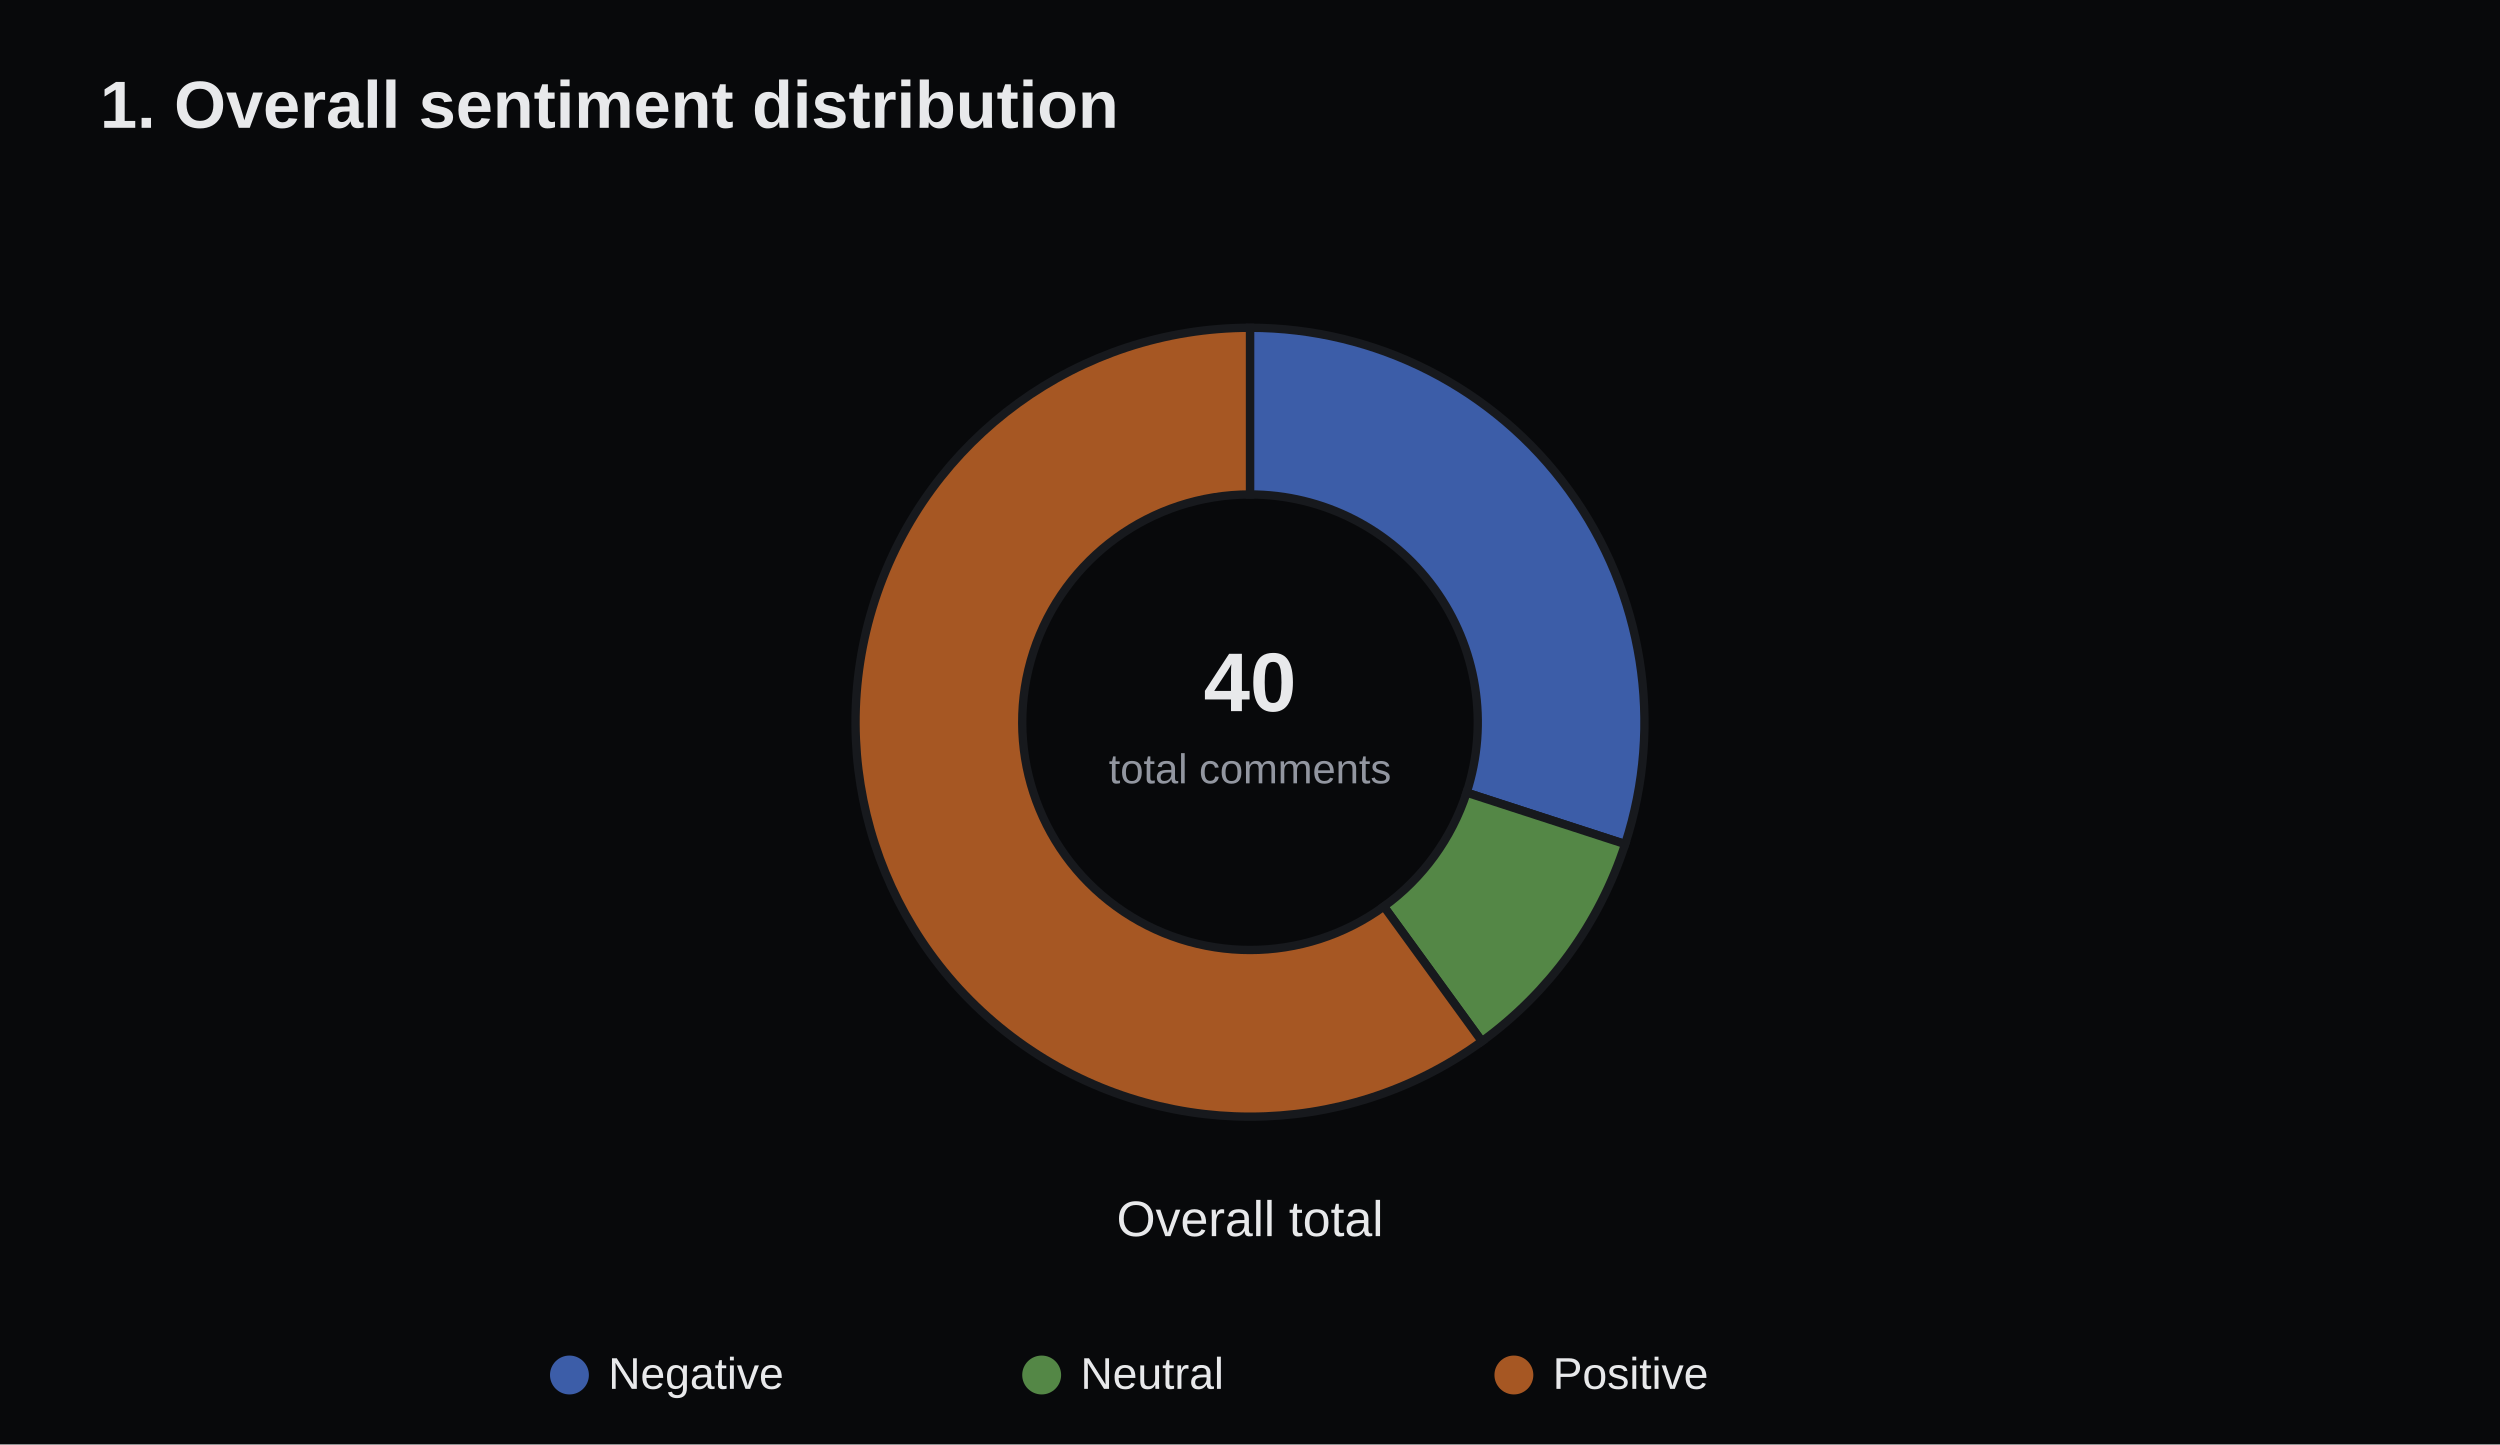
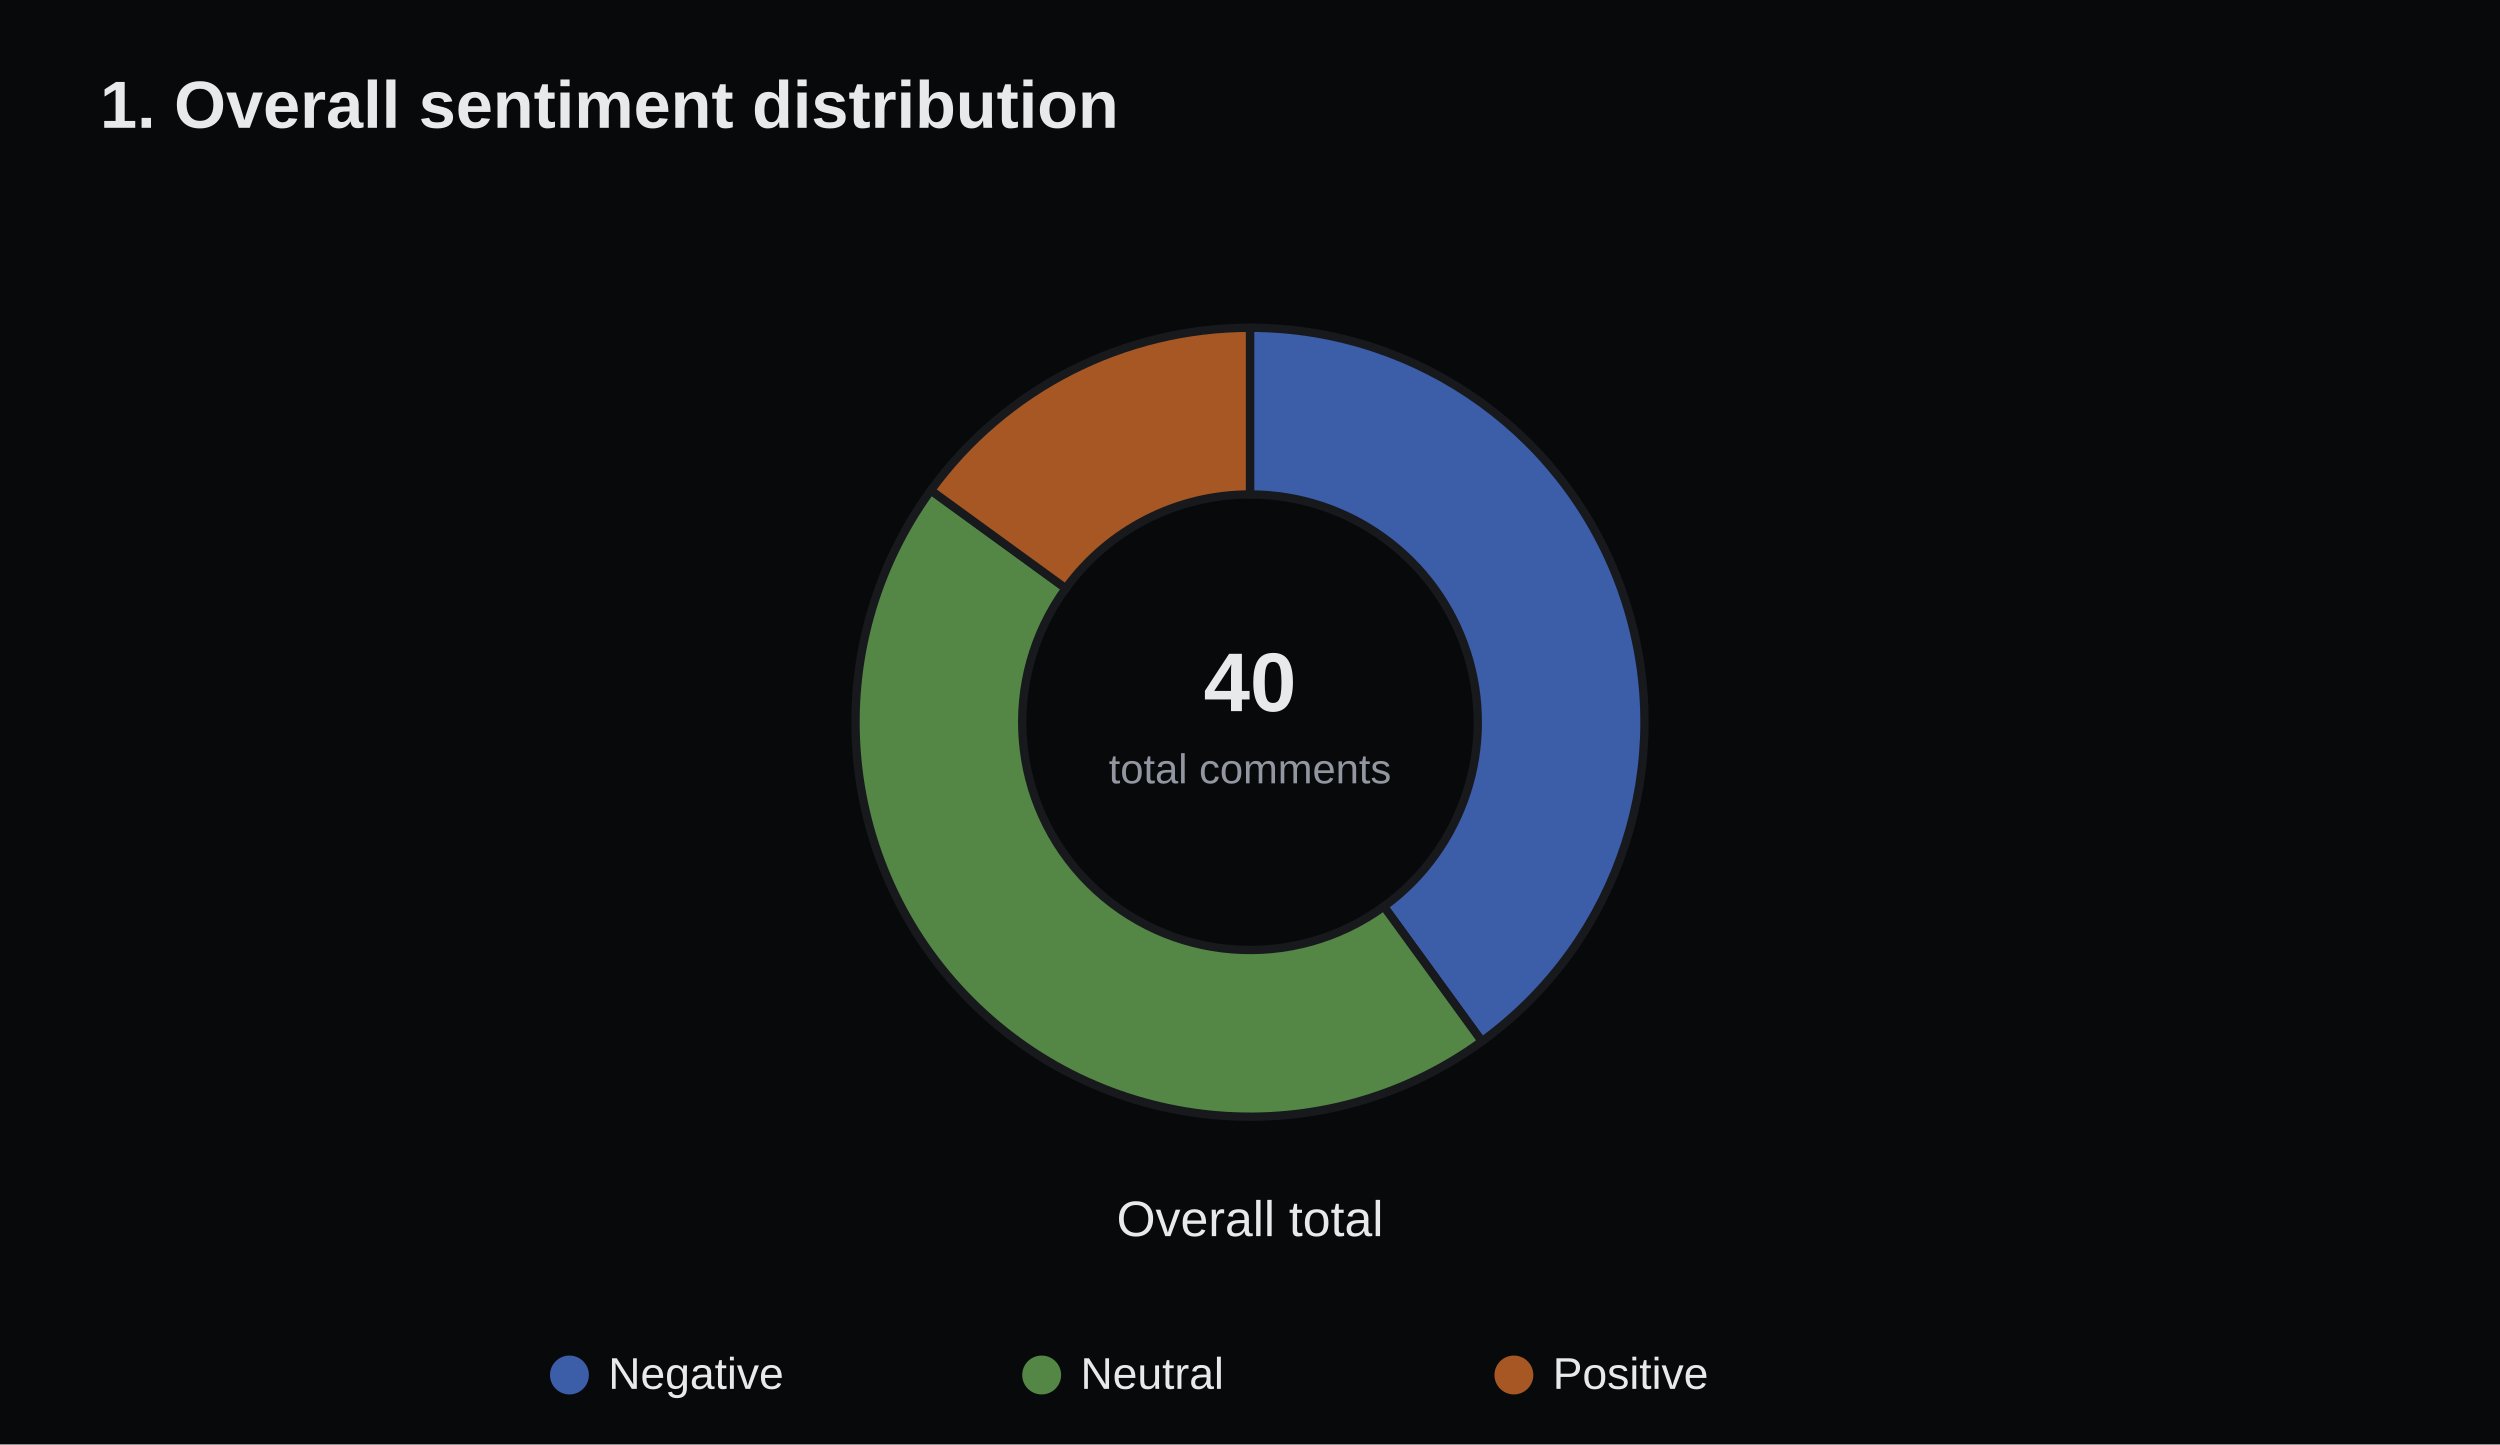
<svg xmlns="http://www.w3.org/2000/svg" width="900" height="520" viewBox="0 0 900 520" role="img">
  <rect width="100%" height="100%" fill="#08090b" />
  <text x="36" y="46" fill="#e8e9eb" font-family="Arial,sans-serif" font-size="24" font-weight="700">1. Overall sentiment distribution</text>
-   <path d="M 450.00 118.00 A 142 142 0 0 1 585.05 303.88 L 527.99 285.34 A 82 82 0 0 0 450.00 178.00 Z" fill="#3c5da8" stroke="#17191d" stroke-width="3" />
-   <path d="M 585.05 303.88 A 142 142 0 0 1 533.47 374.88 L 498.20 326.34 A 82 82 0 0 0 527.99 285.34 Z" fill="#548746" stroke="#17191d" stroke-width="3" />
-   <path d="M 533.47 374.88 A 142 142 0 1 1 450.00 118.00 L 450.00 178.00 A 82 82 0 1 0 498.20 326.34 Z" fill="#a65723" stroke="#17191d" stroke-width="3" />
+   <path d="M 450.00 118.00 A 142 142 0 0 1 533.47 374.88 L 498.20 326.34 A 82 82 0 0 0 450.00 178.00 Z" fill="#3c5da8" stroke="#17191d" stroke-width="3" />
+   <path d="M 533.47 374.88 A 142 142 0 0 1 335.12 176.53 L 383.66 211.80 A 82 82 0 0 0 498.20 326.34 Z" fill="#548746" stroke="#17191d" stroke-width="3" />
+   <path d="M 335.12 176.53 A 142 142 0 0 1 450.00 118.00 L 450.00 178.00 A 82 82 0 0 0 383.66 211.80 Z" fill="#a65723" stroke="#17191d" stroke-width="3" />
  <text x="450" y="256" text-anchor="middle" fill="#e8e9eb" font-family="Arial,sans-serif" font-size="30" font-weight="700">40</text>
  <text x="450" y="282" text-anchor="middle" fill="#9296a0" font-family="Arial,sans-serif" font-size="15">total comments</text>
  <text x="450" y="445" text-anchor="middle" fill="#e8e9eb" font-family="Arial,sans-serif" font-size="18">Overall total</text>
  <circle cx="205" cy="495" r="7" fill="#3c5da8" />
  <text x="219" y="500" fill="#e8e9eb" font-family="Arial,sans-serif" font-size="16">Negative</text>
  <circle cx="375" cy="495" r="7" fill="#548746" />
  <text x="389" y="500" fill="#e8e9eb" font-family="Arial,sans-serif" font-size="16">Neutral</text>
  <circle cx="545" cy="495" r="7" fill="#a65723" />
  <text x="559" y="500" fill="#e8e9eb" font-family="Arial,sans-serif" font-size="16">Positive</text>
</svg>
